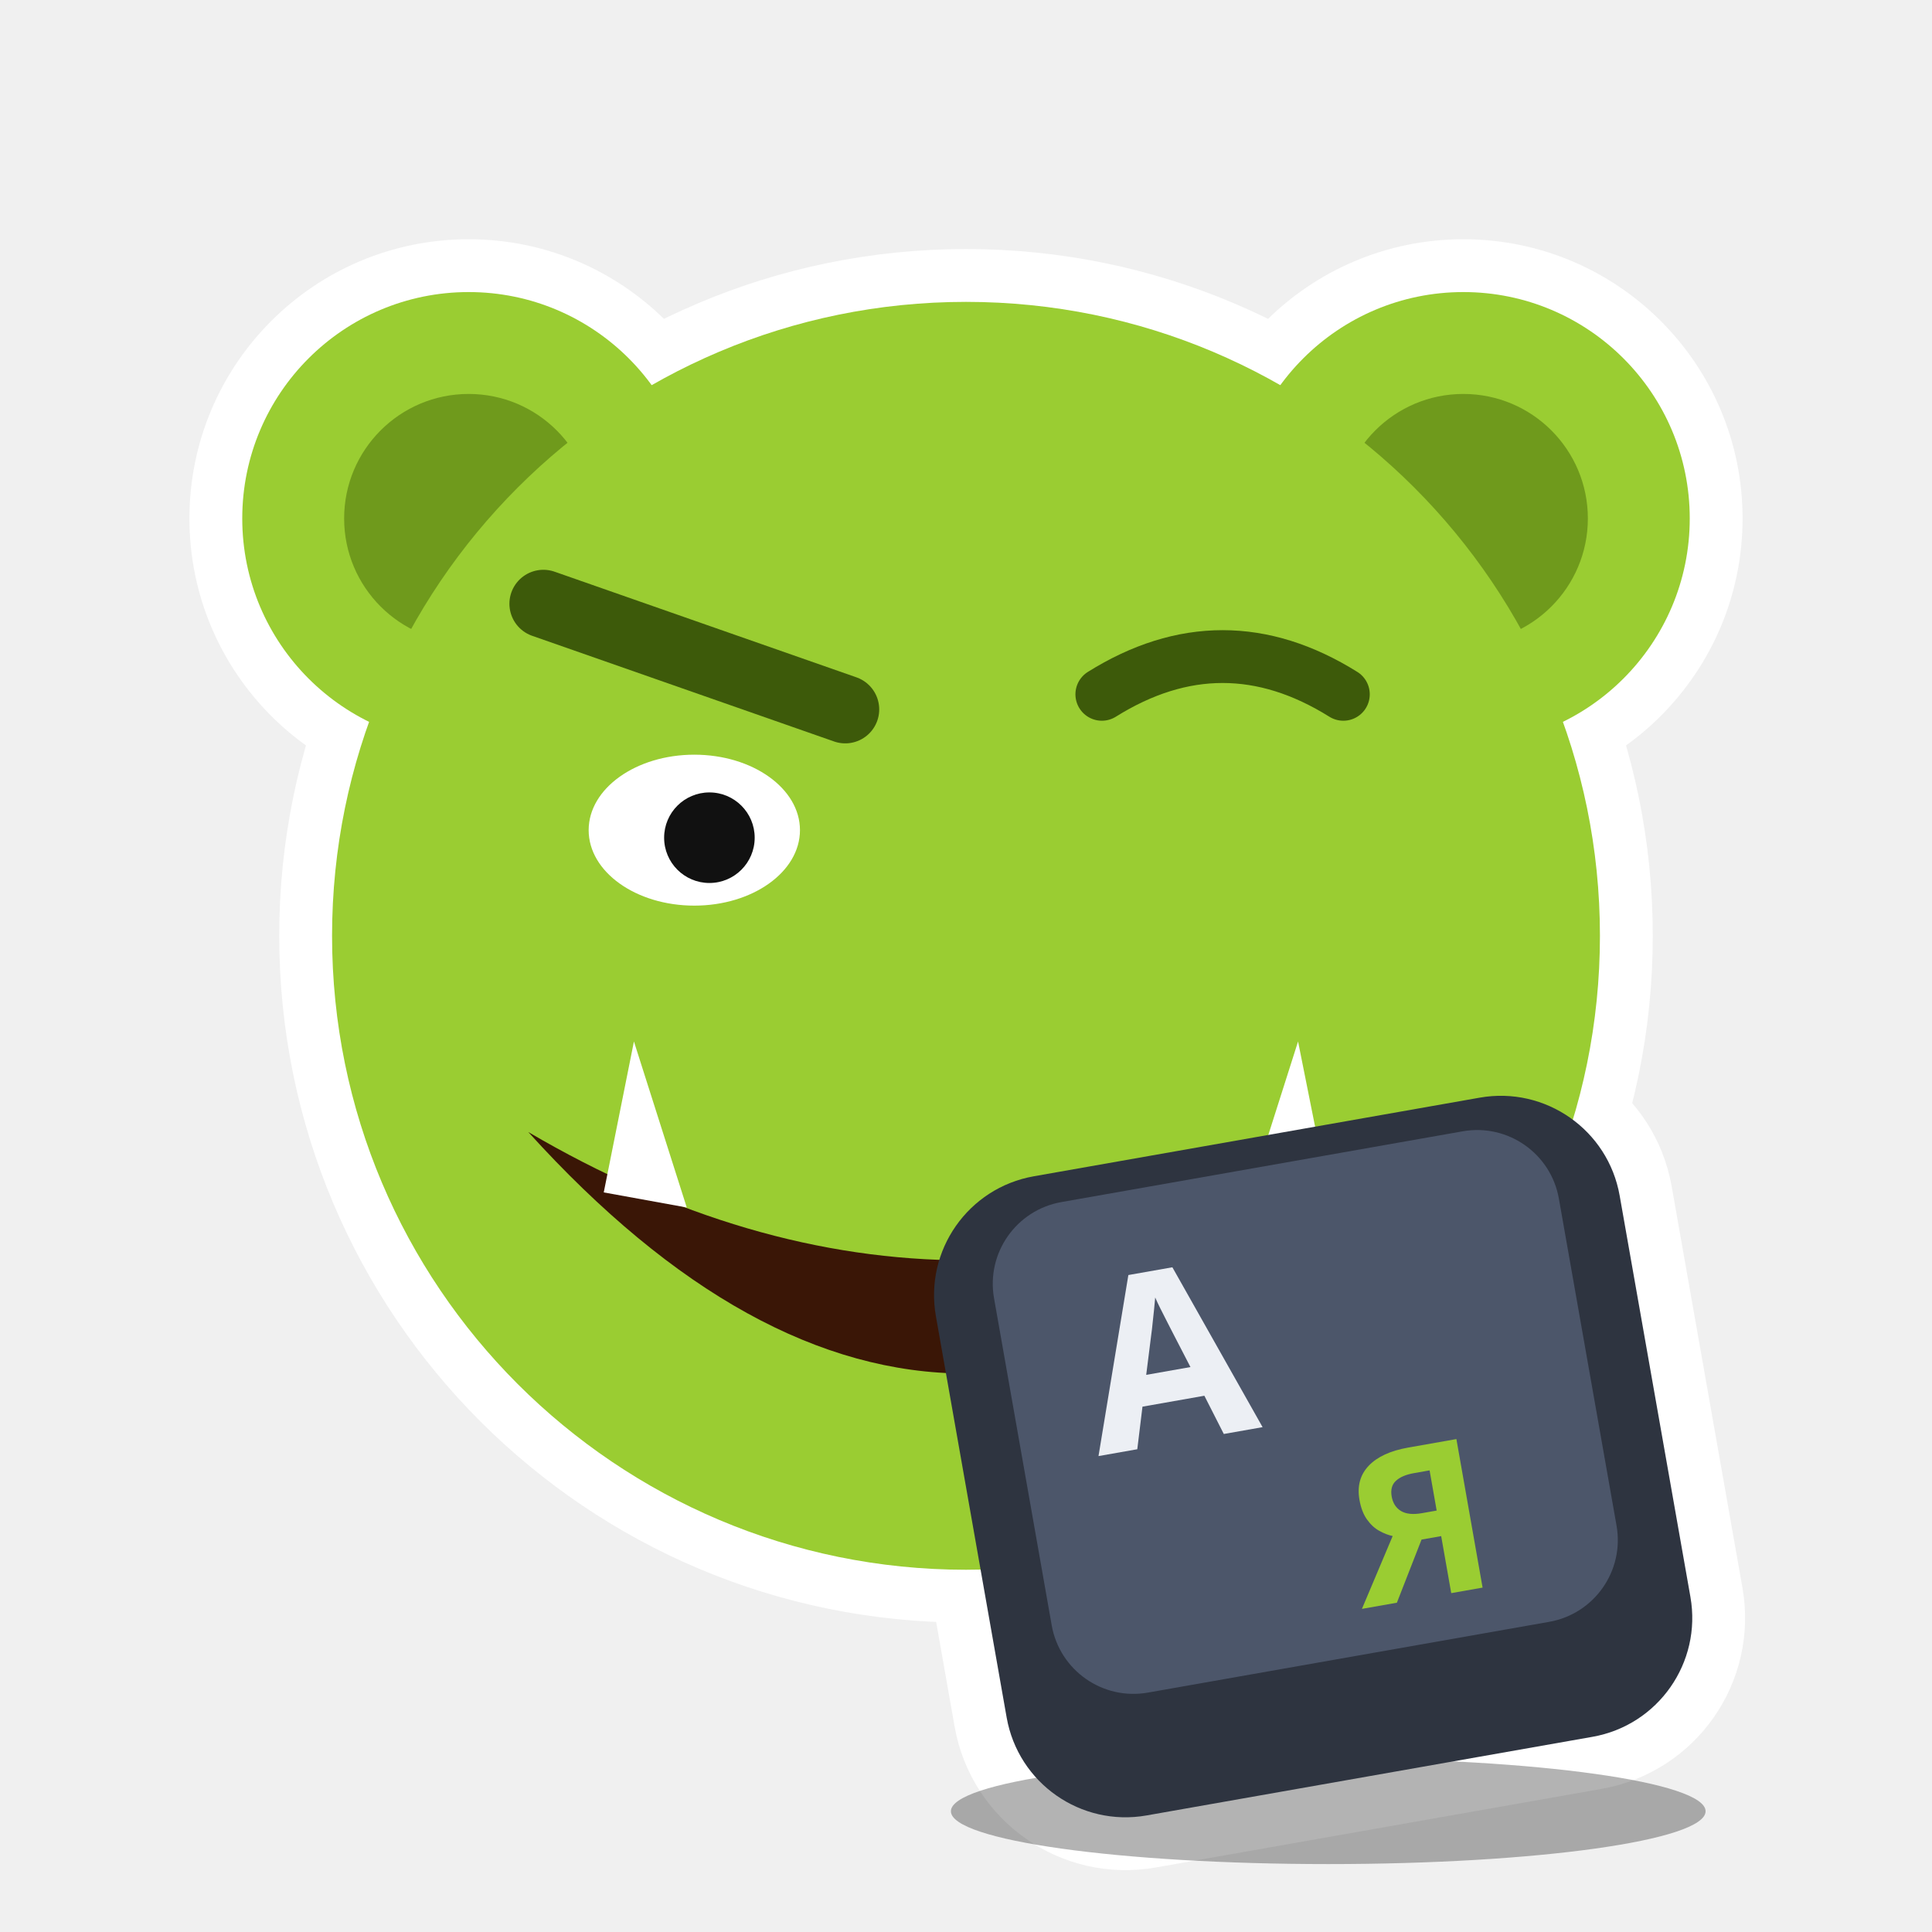
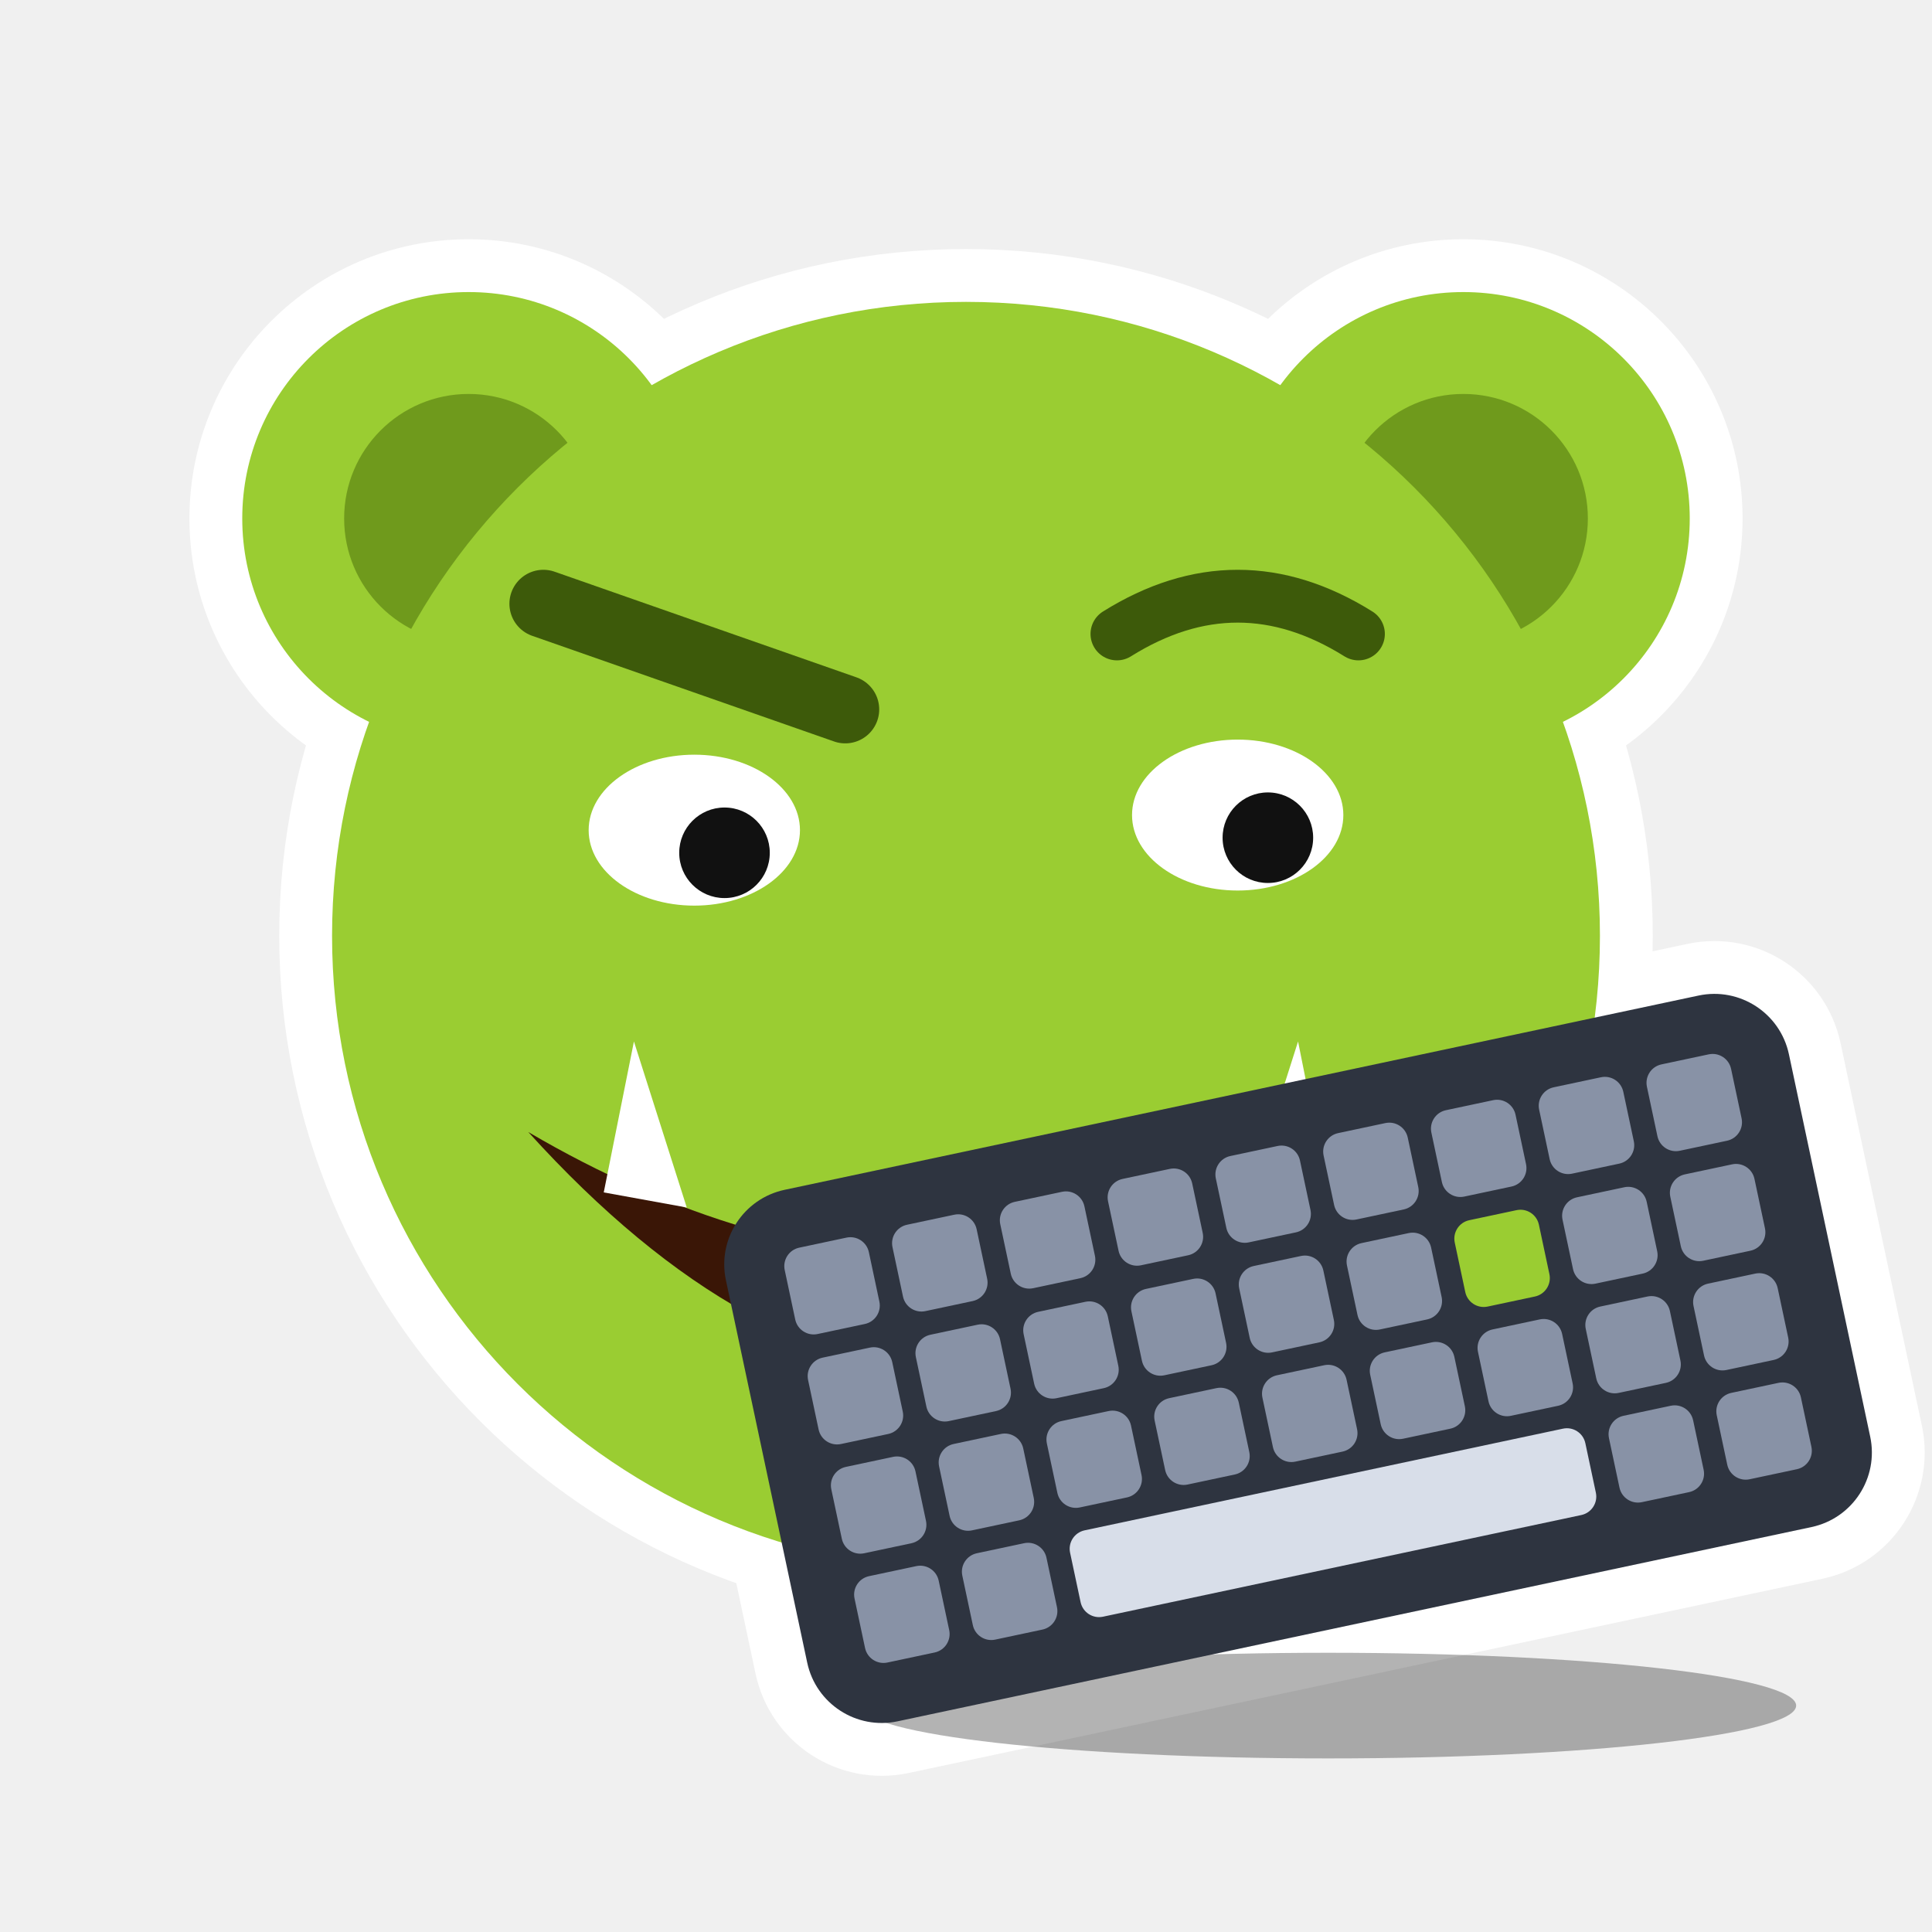
<svg xmlns="http://www.w3.org/2000/svg" viewBox="0 0 256 256">
  <g stroke="#fff" stroke-width="14" stroke-linejoin="round" fill="#fff">
    <circle cx="128" cy="124" r="84" />
    <circle cx="62.1" cy="68.7" r="30" />
    <circle cx="193.9" cy="68.7" r="30" />
-     <rect x="128" y="150" width="92" height="86" rx="16" transform="rotate(-10 174 193)" />
+     <rect x="100" y="144" width="144" height="72" rx="10.1" transform="rotate(-12 172 180)" />
  </g>
  <circle cx="62.1" cy="68.7" r="30" fill="#9acd32" />
  <circle cx="62.1" cy="68.7" r="16.5" fill="#6f9a1c" />
  <circle cx="193.9" cy="68.7" r="30" fill="#9acd32" />
  <circle cx="193.9" cy="68.7" r="16.5" fill="#6f9a1c" />
  <circle cx="128" cy="124" r="84" fill="#9acd32" />
  <path d="M72 80l40 14" stroke="#3d5a0a" stroke-width="9" stroke-linecap="round" />
  <ellipse cx="92" cy="110" rx="14" ry="10" fill="#fff" />
-   <circle cx="94" cy="111" r="6" fill="#111" />
-   <path d="M146 92q16-10 32 0" stroke="#3d5a0a" stroke-width="7" fill="none" stroke-linecap="round" />
+   <circle cx="96" cy="113" r="6" fill="#111" />
+   <ellipse cx="164" cy="108" rx="14" ry="10" fill="#fff" />
+   <circle cx="168" cy="111" r="6" fill="#111" />
+   <path d="M148 84q16-10 32 0" stroke="#3d5a0a" stroke-width="7" fill="none" stroke-linecap="round" />
  <path d="M70 150q58 64 116 0q-58 34-116 0z" fill="#3a1606" />
  <path d="M80 158l4-20 7 22z M176 158l-4-20-7 22z" fill="#fff" />
-   <ellipse cx="176" cy="240" rx="50" ry="7" fill="#000" opacity=".3" />
-   <g transform="rotate(-10 174 193)">
-     <rect x="128" y="150" width="92" height="86" rx="16" fill="#2e3440" />
-     <rect x="136" y="154" width="76" height="66" rx="11" fill="#4c566a" />
-     <text x="146" y="188" font-family="Segoe UI, sans-serif" font-weight="700" font-size="32" fill="#eceff4">A</text>
-     <text x="177" y="214" font-family="Segoe UI, sans-serif" font-weight="700" font-size="28" fill="#9acd32">Я</text>
+   <ellipse cx="176" cy="226" rx="62" ry="7" fill="#000" opacity=".3" />
+   <g transform="rotate(-12 172.0 180.0)">
+     <rect x="100" y="144" width="144" height="72" rx="10.1" fill="#2e3440" />
+     <rect x="107.9" y="151.9" width="11.4" height="11.7" rx="2.5" fill="#8892a6" />
+     <rect x="122.5" y="151.9" width="11.4" height="11.7" rx="2.5" fill="#8892a6" />
+     <rect x="137.1" y="151.9" width="11.4" height="11.7" rx="2.5" fill="#8892a6" />
+     <rect x="151.7" y="151.9" width="11.4" height="11.7" rx="2.5" fill="#8892a6" />
+     <rect x="166.3" y="151.9" width="11.4" height="11.7" rx="2.5" fill="#8892a6" />
+     <rect x="180.9" y="151.9" width="11.4" height="11.7" rx="2.5" fill="#8892a6" />
+     <rect x="195.5" y="151.9" width="11.4" height="11.7" rx="2.5" fill="#8892a6" />
+     <rect x="210.1" y="151.9" width="11.4" height="11.7" rx="2.5" fill="#8892a6" />
+     <rect x="224.7" y="151.9" width="11.4" height="11.7" rx="2.5" fill="#8892a6" />
+     <rect x="107.9" y="166.8" width="11.4" height="11.7" rx="2.5" fill="#8892a6" />
+     <rect x="122.5" y="166.8" width="11.4" height="11.7" rx="2.5" fill="#8892a6" />
+     <rect x="137.1" y="166.8" width="11.4" height="11.7" rx="2.5" fill="#8892a6" />
+     <rect x="151.7" y="166.8" width="11.4" height="11.7" rx="2.5" fill="#8892a6" />
+     <rect x="166.3" y="166.8" width="11.4" height="11.7" rx="2.5" fill="#8892a6" />
+     <rect x="180.9" y="166.8" width="11.4" height="11.7" rx="2.5" fill="#8892a6" />
+     <rect x="195.5" y="166.8" width="11.4" height="11.7" rx="2.5" fill="#9acd32" />
+     <rect x="210.1" y="166.8" width="11.4" height="11.7" rx="2.5" fill="#8892a6" />
+     <rect x="224.7" y="166.8" width="11.4" height="11.7" rx="2.5" fill="#8892a6" />
+     <rect x="107.9" y="181.6" width="11.4" height="11.7" rx="2.5" fill="#8892a6" />
+     <rect x="122.5" y="181.6" width="11.4" height="11.7" rx="2.5" fill="#8892a6" />
+     <rect x="137.1" y="181.6" width="11.4" height="11.7" rx="2.5" fill="#8892a6" />
+     <rect x="151.7" y="181.6" width="11.4" height="11.7" rx="2.5" fill="#8892a6" />
+     <rect x="166.3" y="181.6" width="11.4" height="11.7" rx="2.5" fill="#8892a6" />
+     <rect x="180.9" y="181.6" width="11.4" height="11.7" rx="2.5" fill="#8892a6" />
+     <rect x="195.5" y="181.6" width="11.4" height="11.7" rx="2.5" fill="#8892a6" />
+     <rect x="210.1" y="181.6" width="11.4" height="11.7" rx="2.5" fill="#8892a6" />
+     <rect x="224.7" y="181.6" width="11.4" height="11.7" rx="2.5" fill="#8892a6" />
+     <rect x="107.9" y="196.4" width="11.4" height="11.7" rx="2.5" fill="#8892a6" />
+     <rect x="122.5" y="196.4" width="11.4" height="11.7" rx="2.5" fill="#8892a6" />
+     <rect x="210.1" y="196.4" width="11.4" height="11.7" rx="2.5" fill="#8892a6" />
+     <rect x="224.7" y="196.4" width="11.4" height="11.7" rx="2.5" fill="#8892a6" />
+     <rect x="137.1" y="196.4" width="69.8" height="11.7" rx="2.5" fill="#d8dee9" />
  </g>
</svg>
